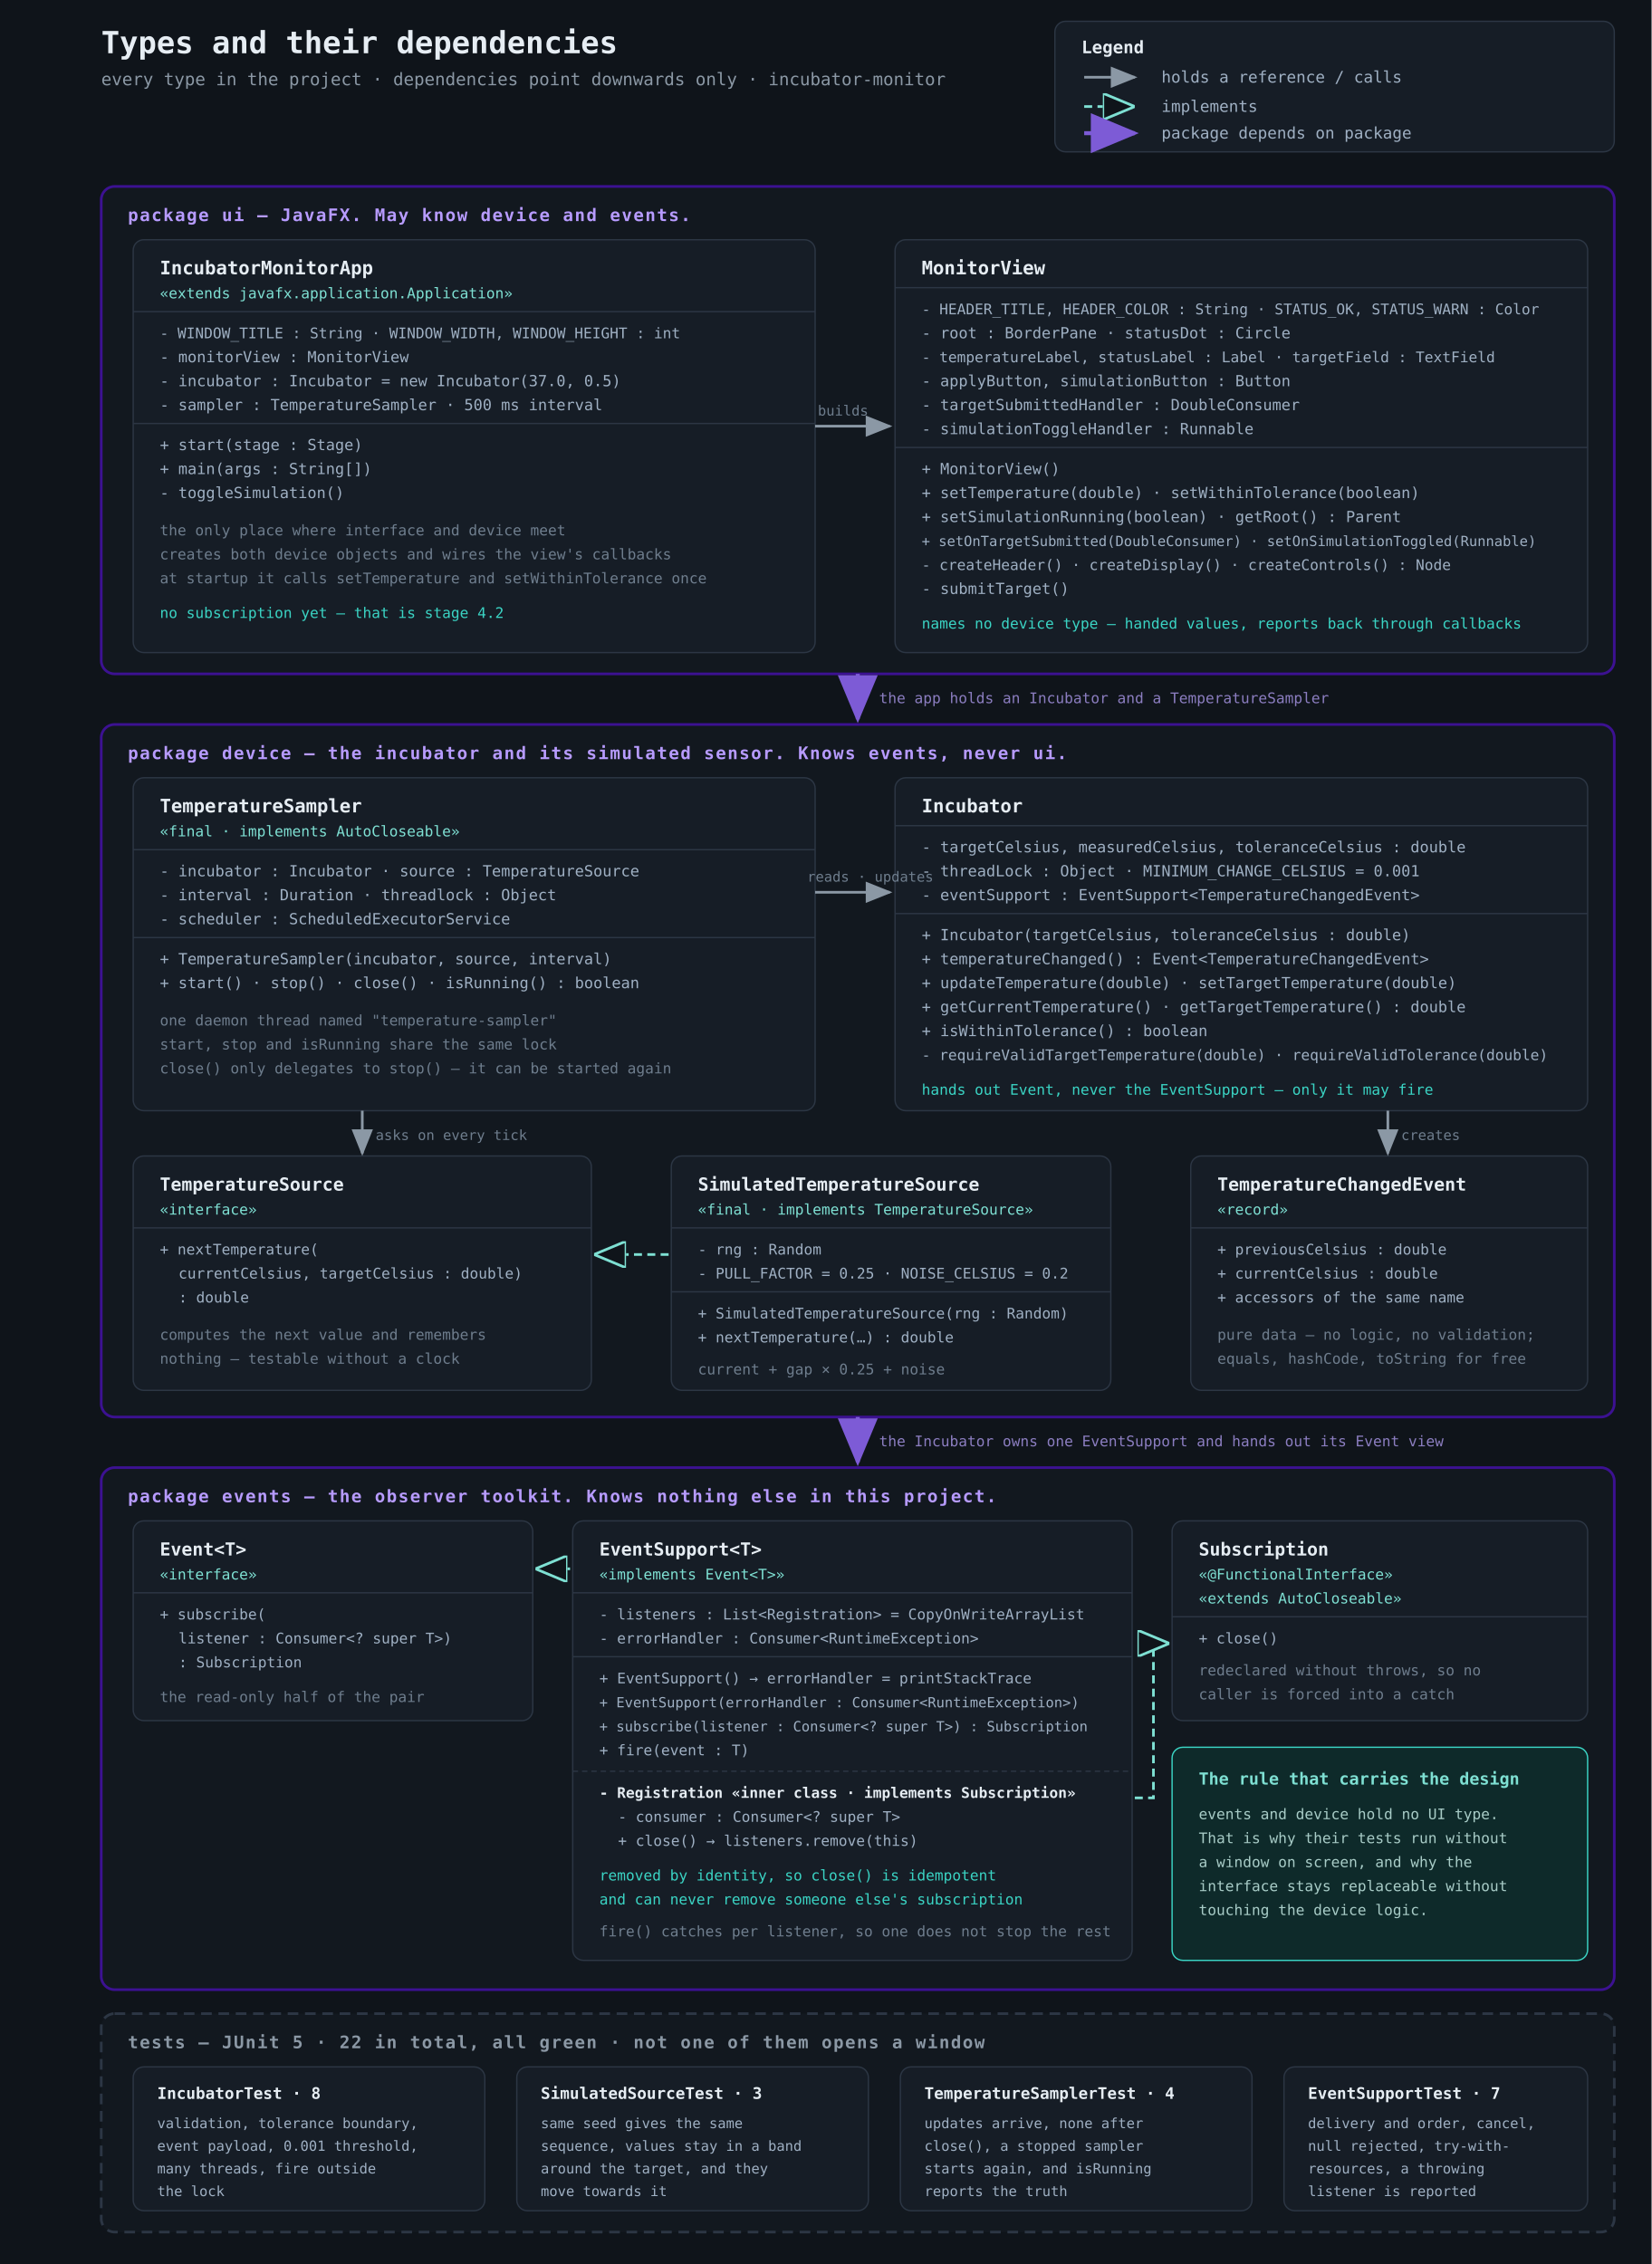
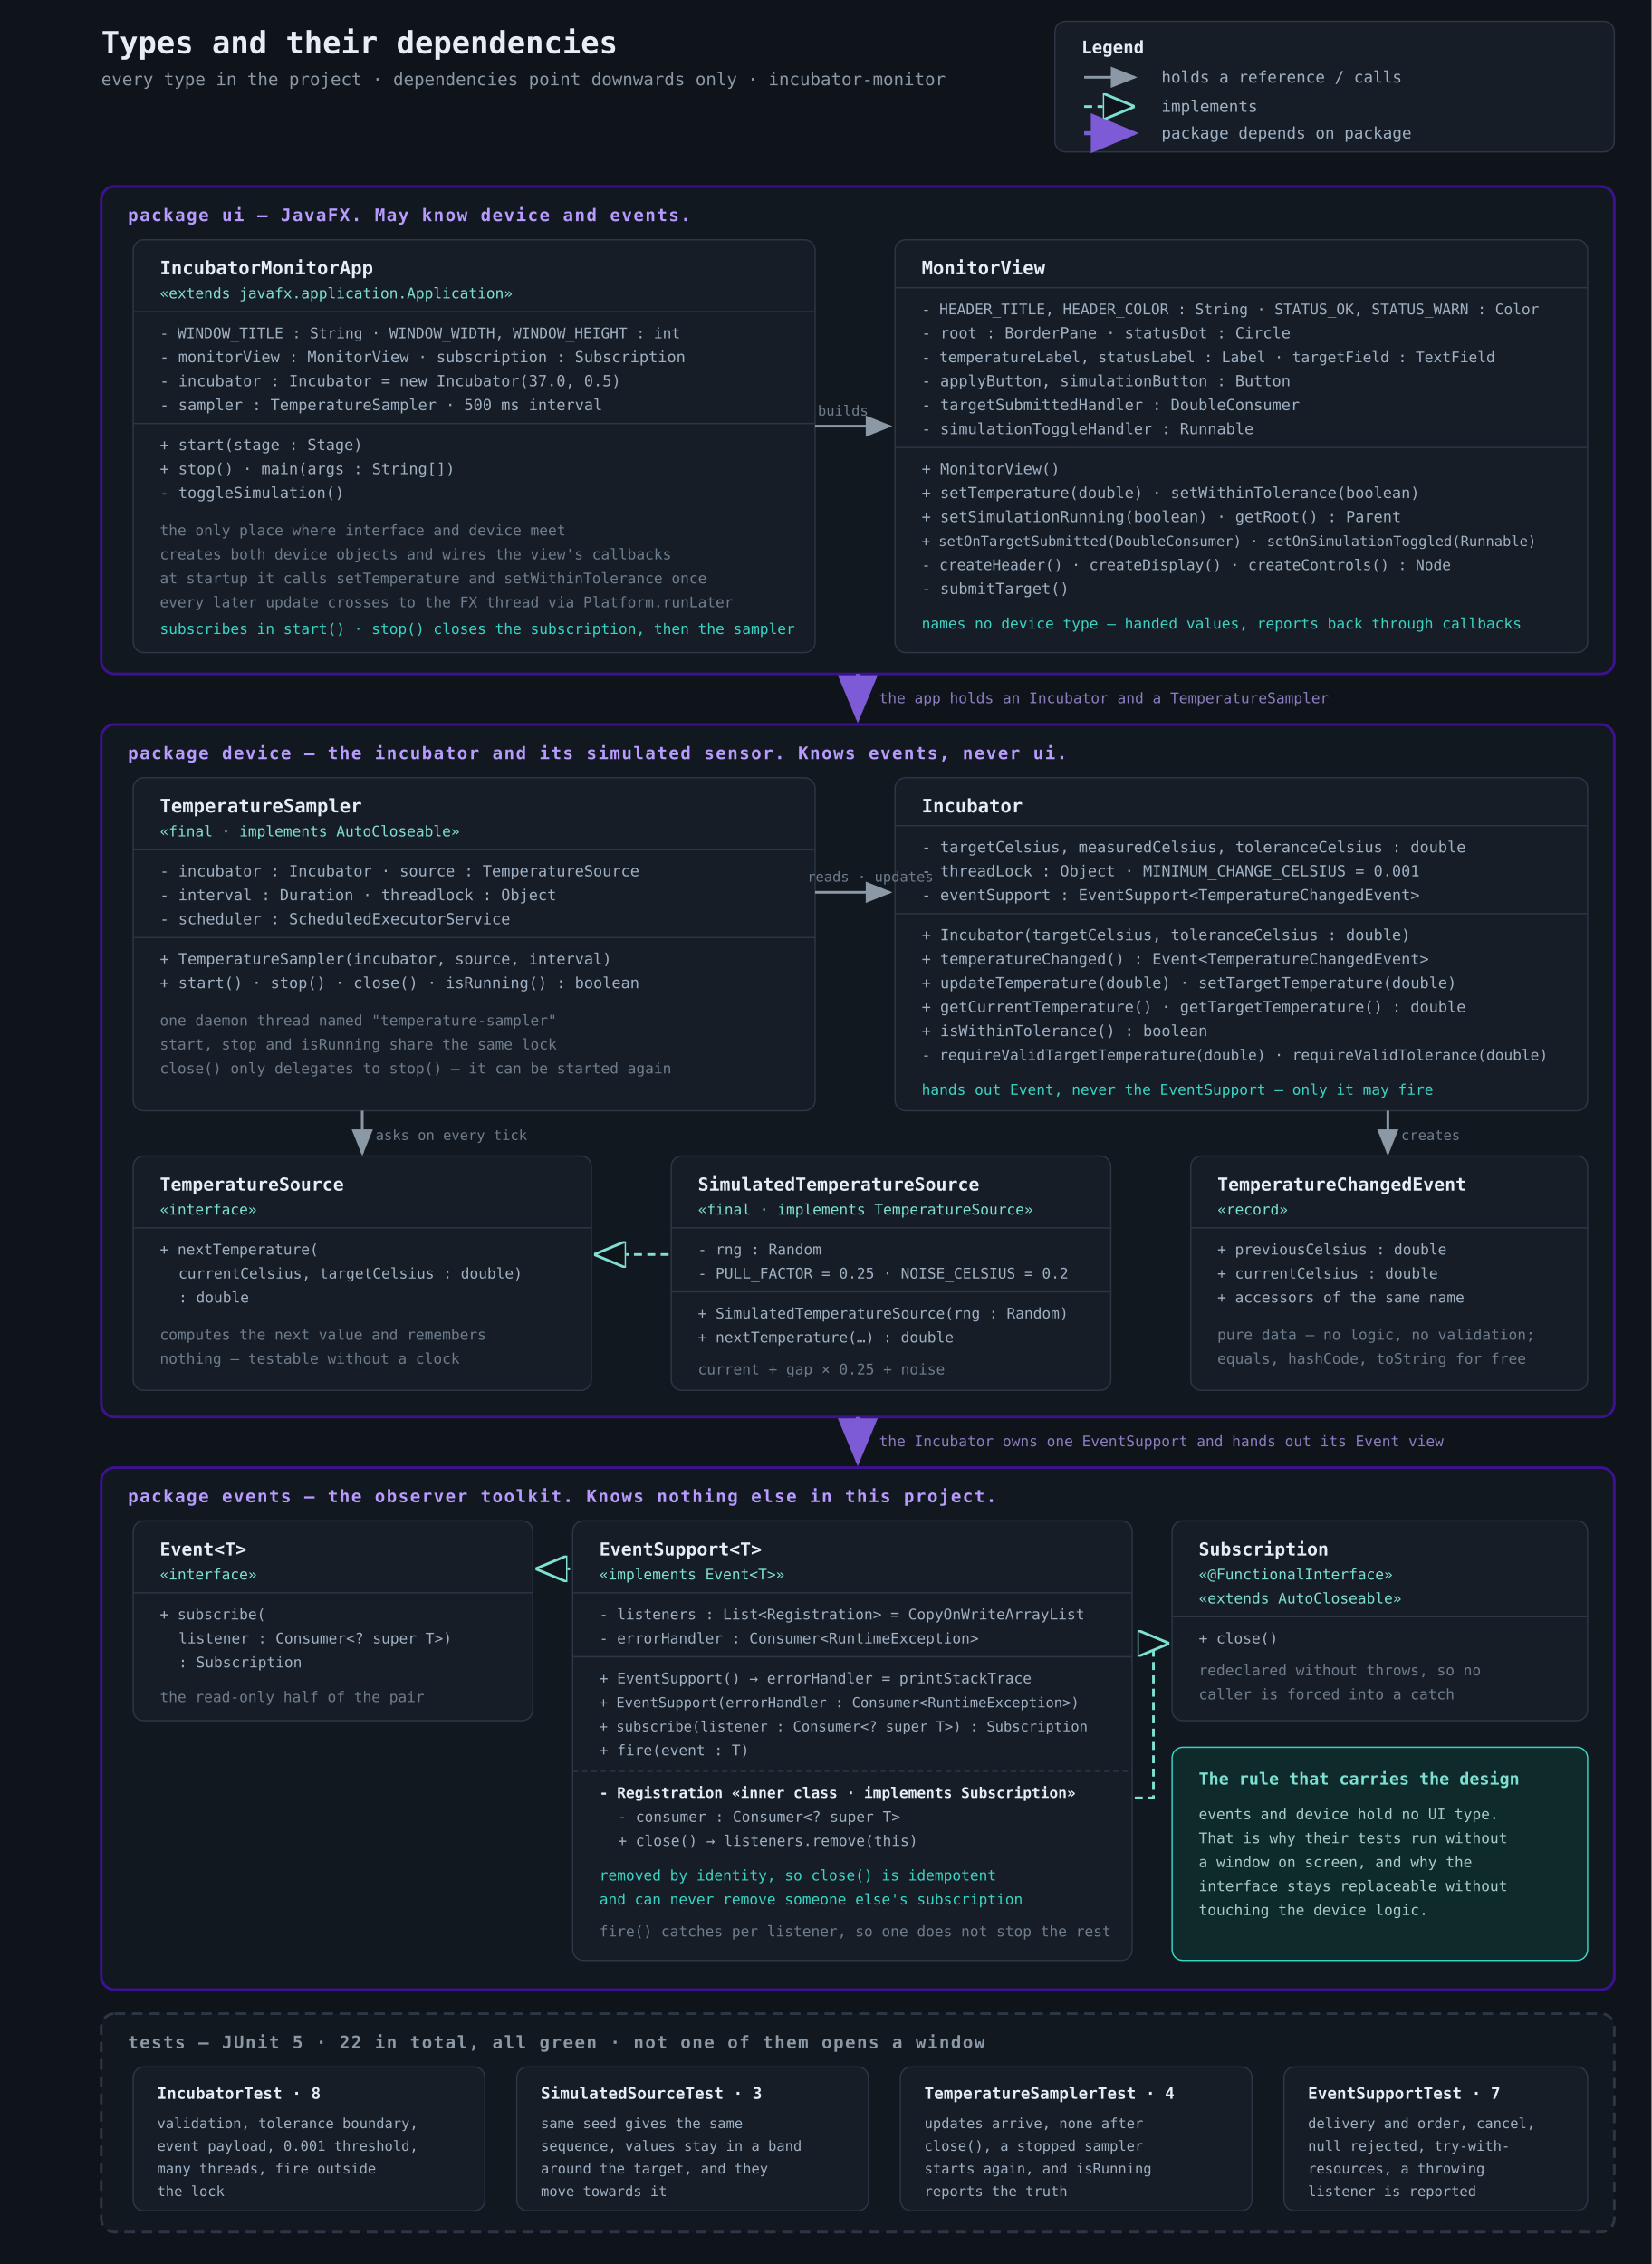
<svg xmlns="http://www.w3.org/2000/svg" width="1240" height="1700" viewBox="0 0 1240 1700" font-family="ui-monospace,SFMono-Regular,Menlo,Consolas,monospace">
  <defs>
    <marker id="solid" markerWidth="10" markerHeight="8" refX="9" refY="4" orient="auto">
      <path d="M0,0 L10,4 L0,8 z" fill="#8b98a5" />
    </marker>
    <marker id="hollow" markerWidth="12" markerHeight="10" refX="11" refY="5" orient="auto">
      <path d="M0,0 L12,5 L0,10 z" fill="#0f141a" stroke="#7ee0d3" />
    </marker>
    <marker id="violet" markerWidth="12" markerHeight="10" refX="11" refY="5" orient="auto">
      <path d="M0,0 L12,5 L0,10 z" fill="#7d5bd6" />
    </marker>
  </defs>
  <rect width="1240" height="1700" fill="#0f141a" />
  <text x="76" y="40" fill="#e6edf3" font-size="23" font-weight="bold">Types and their dependencies</text>
  <text x="76" y="64" fill="#8b98a5" font-size="13">every type in the project · dependencies point downwards only · incubator-monitor</text>
  <rect x="792" y="16" width="420" height="98" rx="8" fill="#161d26" stroke="#2c3644" />
  <text x="812" y="40" fill="#e6edf3" font-size="13" font-weight="bold">Legend</text>
  <line x1="814" y1="58" x2="852" y2="58" stroke="#8b98a5" stroke-width="2" marker-end="url(#solid)" />
  <text x="872" y="62" fill="#9fb0c3" font-size="12">holds a reference / calls</text>
  <line x1="814" y1="80" x2="850" y2="80" stroke="#7ee0d3" stroke-width="2" stroke-dasharray="6 4" marker-end="url(#hollow)" />
  <text x="872" y="84" fill="#9fb0c3" font-size="12">implements</text>
  <line x1="814" y1="100" x2="852" y2="100" stroke="#7d5bd6" stroke-width="3" marker-end="url(#violet)" />
  <text x="872" y="104" fill="#9fb0c3" font-size="12">package depends on package</text>
  <rect x="76" y="140" width="1136" height="366" rx="10" fill="#12181f" stroke="#3c1192" stroke-width="2" />
  <text x="96" y="166" fill="#b79bff" font-size="13" font-weight="bold" letter-spacing="1">package ui — JavaFX. May know device and events.</text>
  <rect x="100" y="180" width="512" height="310" rx="8" fill="#161d26" stroke="#2c3644" />
  <text x="120" y="206" fill="#e6edf3" font-size="14" font-weight="bold">IncubatorMonitorApp</text>
  <text x="120" y="224" fill="#7ee0d3" font-size="11">«extends javafx.application.Application»</text>
  <line x1="100" y1="234" x2="612" y2="234" stroke="#2c3644" />
  <text x="120" y="254" fill="#9fb0c3" font-size="11">- WINDOW_TITLE : String · WINDOW_WIDTH, WINDOW_HEIGHT : int</text>
-   <text x="120" y="272" fill="#9fb0c3" font-size="11.5">- monitorView : MonitorView</text>
+   <text x="120" y="272" fill="#9fb0c3" font-size="11.5">- monitorView : MonitorView · subscription : Subscription</text>
  <text x="120" y="290" fill="#9fb0c3" font-size="11.5">- incubator : Incubator = new Incubator(37.0, 0.5)</text>
  <text x="120" y="308" fill="#9fb0c3" font-size="11.5">- sampler : TemperatureSampler · 500 ms interval</text>
  <line x1="100" y1="318" x2="612" y2="318" stroke="#2c3644" />
  <text x="120" y="338" fill="#9fb0c3" font-size="11.5">+ start(stage : Stage)</text>
-   <text x="120" y="356" fill="#9fb0c3" font-size="11.5">+ main(args : String[])</text>
+   <text x="120" y="356" fill="#9fb0c3" font-size="11.5">+ stop() · main(args : String[])</text>
  <text x="120" y="374" fill="#9fb0c3" font-size="11.5">- toggleSimulation()</text>
  <text x="120" y="402" fill="#6e7d8d" font-size="11">the only place where interface and device meet</text>
  <text x="120" y="420" fill="#6e7d8d" font-size="11">creates both device objects and wires the view's callbacks</text>
  <text x="120" y="438" fill="#6e7d8d" font-size="11">at startup it calls setTemperature and setWithinTolerance once</text>
-   <text x="120" y="464" fill="#3ad4c4" font-size="11">no subscription yet — that is stage 4.2</text>
+   <text x="120" y="456" fill="#6e7d8d" font-size="11">every later update crosses to the FX thread via Platform.runLater</text>
+   <text x="120" y="476" fill="#3ad4c4" font-size="11">subscribes in start() · stop() closes the subscription, then the sampler</text>
  <rect x="672" y="180" width="520" height="310" rx="8" fill="#161d26" stroke="#2c3644" />
  <text x="692" y="206" fill="#e6edf3" font-size="14" font-weight="bold">MonitorView</text>
  <line x1="672" y1="216" x2="1192" y2="216" stroke="#2c3644" />
  <text x="692" y="236" fill="#9fb0c3" font-size="11">- HEADER_TITLE, HEADER_COLOR : String · STATUS_OK, STATUS_WARN : Color</text>
  <text x="692" y="254" fill="#9fb0c3" font-size="11.5">- root : BorderPane · statusDot : Circle</text>
  <text x="692" y="272" fill="#9fb0c3" font-size="11">- temperatureLabel, statusLabel : Label · targetField : TextField</text>
  <text x="692" y="290" fill="#9fb0c3" font-size="11.5">- applyButton, simulationButton : Button</text>
  <text x="692" y="308" fill="#9fb0c3" font-size="11.5">- targetSubmittedHandler : DoubleConsumer</text>
  <text x="692" y="326" fill="#9fb0c3" font-size="11.5">- simulationToggleHandler : Runnable</text>
  <line x1="672" y1="336" x2="1192" y2="336" stroke="#2c3644" />
  <text x="692" y="356" fill="#9fb0c3" font-size="11.5">+ MonitorView()</text>
  <text x="692" y="374" fill="#9fb0c3" font-size="11.5">+ setTemperature(double) · setWithinTolerance(boolean)</text>
  <text x="692" y="392" fill="#9fb0c3" font-size="11.5">+ setSimulationRunning(boolean) · getRoot() : Parent</text>
  <text x="692" y="410" fill="#9fb0c3" font-size="10.5">+ setOnTargetSubmitted(DoubleConsumer) · setOnSimulationToggled(Runnable)</text>
  <text x="692" y="428" fill="#9fb0c3" font-size="11">- createHeader() · createDisplay() · createControls() : Node</text>
  <text x="692" y="446" fill="#9fb0c3" font-size="11.5">- submitTarget()</text>
  <text x="692" y="472" fill="#3ad4c4" font-size="11">names no device type — handed values, reports back through callbacks</text>
  <line x1="612" y1="320" x2="668" y2="320" stroke="#8b98a5" stroke-width="2" marker-end="url(#solid)" />
  <text x="614" y="312" fill="#6e7d8d" font-size="10.5">builds</text>
  <line x1="644" y1="506" x2="644" y2="540" stroke="#7d5bd6" stroke-width="3" marker-end="url(#violet)" />
  <text x="660" y="528" fill="#8b7dc0" font-size="11">the app holds an Incubator and a TemperatureSampler</text>
  <rect x="76" y="544" width="1136" height="520" rx="10" fill="#12181f" stroke="#3c1192" stroke-width="2" />
  <text x="96" y="570" fill="#b79bff" font-size="13" font-weight="bold" letter-spacing="1">package device — the incubator and its simulated sensor. Knows events, never ui.</text>
  <rect x="100" y="584" width="512" height="250" rx="8" fill="#161d26" stroke="#2c3644" />
  <text x="120" y="610" fill="#e6edf3" font-size="14" font-weight="bold">TemperatureSampler</text>
  <text x="120" y="628" fill="#7ee0d3" font-size="11">«final · implements AutoCloseable»</text>
  <line x1="100" y1="638" x2="612" y2="638" stroke="#2c3644" />
  <text x="120" y="658" fill="#9fb0c3" font-size="11.5">- incubator : Incubator · source : TemperatureSource</text>
  <text x="120" y="676" fill="#9fb0c3" font-size="11.5">- interval : Duration · threadlock : Object</text>
  <text x="120" y="694" fill="#9fb0c3" font-size="11.5">- scheduler : ScheduledExecutorService</text>
  <line x1="100" y1="704" x2="612" y2="704" stroke="#2c3644" />
  <text x="120" y="724" fill="#9fb0c3" font-size="11.5">+ TemperatureSampler(incubator, source, interval)</text>
  <text x="120" y="742" fill="#9fb0c3" font-size="11.5">+ start() · stop() · close() · isRunning() : boolean</text>
  <text x="120" y="770" fill="#6e7d8d" font-size="11">one daemon thread named "temperature-sampler"</text>
  <text x="120" y="788" fill="#6e7d8d" font-size="11">start, stop and isRunning share the same lock</text>
  <text x="120" y="806" fill="#6e7d8d" font-size="11">close() only delegates to stop() — it can be started again</text>
  <rect x="672" y="584" width="520" height="250" rx="8" fill="#161d26" stroke="#2c3644" />
  <text x="692" y="610" fill="#e6edf3" font-size="14" font-weight="bold">Incubator</text>
  <line x1="672" y1="620" x2="1192" y2="620" stroke="#2c3644" />
  <text x="692" y="640" fill="#9fb0c3" font-size="11.5">- targetCelsius, measuredCelsius, toleranceCelsius : double</text>
  <text x="692" y="658" fill="#9fb0c3" font-size="11.5">- threadLock : Object · MINIMUM_CHANGE_CELSIUS = 0.001</text>
  <text x="692" y="676" fill="#9fb0c3" font-size="11.5">- eventSupport : EventSupport&lt;TemperatureChangedEvent&gt;</text>
  <line x1="672" y1="686" x2="1192" y2="686" stroke="#2c3644" />
  <text x="692" y="706" fill="#9fb0c3" font-size="11.5">+ Incubator(targetCelsius, toleranceCelsius : double)</text>
  <text x="692" y="724" fill="#9fb0c3" font-size="11.5">+ temperatureChanged() : Event&lt;TemperatureChangedEvent&gt;</text>
  <text x="692" y="742" fill="#9fb0c3" font-size="11.5">+ updateTemperature(double) · setTargetTemperature(double)</text>
  <text x="692" y="760" fill="#9fb0c3" font-size="11.5">+ getCurrentTemperature() · getTargetTemperature() : double</text>
  <text x="692" y="778" fill="#9fb0c3" font-size="11.5">+ isWithinTolerance() : boolean</text>
  <text x="692" y="796" fill="#9fb0c3" font-size="11">- requireValidTargetTemperature(double) · requireValidTolerance(double)</text>
  <text x="692" y="822" fill="#3ad4c4" font-size="11">hands out Event, never the EventSupport — only it may fire</text>
  <line x1="612" y1="670" x2="668" y2="670" stroke="#8b98a5" stroke-width="2" marker-end="url(#solid)" />
  <text x="606" y="662" fill="#6e7d8d" font-size="10.5">reads · updates</text>
  <rect x="100" y="868" width="344" height="176" rx="8" fill="#161d26" stroke="#2c3644" />
  <text x="120" y="894" fill="#e6edf3" font-size="13.5" font-weight="bold">TemperatureSource</text>
  <text x="120" y="912" fill="#7ee0d3" font-size="11">«interface»</text>
  <line x1="100" y1="922" x2="444" y2="922" stroke="#2c3644" />
  <text x="120" y="942" fill="#9fb0c3" font-size="11">+ nextTemperature(</text>
  <text x="134" y="960" fill="#9fb0c3" font-size="11">currentCelsius, targetCelsius : double)</text>
  <text x="134" y="978" fill="#9fb0c3" font-size="11">: double</text>
  <text x="120" y="1006" fill="#6e7d8d" font-size="11">computes the next value and remembers</text>
  <text x="120" y="1024" fill="#6e7d8d" font-size="11">nothing — testable without a clock</text>
  <line x1="272" y1="834" x2="272" y2="866" stroke="#8b98a5" stroke-width="2" marker-end="url(#solid)" />
  <text x="282" y="856" fill="#6e7d8d" font-size="10.5">asks on every tick</text>
  <rect x="504" y="868" width="330" height="176" rx="8" fill="#161d26" stroke="#2c3644" />
  <text x="524" y="894" fill="#e6edf3" font-size="13.5" font-weight="bold">SimulatedTemperatureSource</text>
  <text x="524" y="912" fill="#7ee0d3" font-size="11">«final · implements TemperatureSource»</text>
  <line x1="504" y1="922" x2="834" y2="922" stroke="#2c3644" />
  <text x="524" y="942" fill="#9fb0c3" font-size="11">- rng : Random</text>
  <text x="524" y="960" fill="#9fb0c3" font-size="11">- PULL_FACTOR = 0.25 · NOISE_CELSIUS = 0.2</text>
  <line x1="504" y1="970" x2="834" y2="970" stroke="#2c3644" />
  <text x="524" y="990" fill="#9fb0c3" font-size="11">+ SimulatedTemperatureSource(rng : Random)</text>
  <text x="524" y="1008" fill="#9fb0c3" font-size="11">+ nextTemperature(…) : double</text>
  <text x="524" y="1032" fill="#6e7d8d" font-size="11">current + gap × 0.25 + noise</text>
  <line x1="502" y1="942" x2="448" y2="942" stroke="#7ee0d3" stroke-width="2" stroke-dasharray="6 4" marker-end="url(#hollow)" />
  <rect x="894" y="868" width="298" height="176" rx="8" fill="#161d26" stroke="#2c3644" />
  <text x="914" y="894" fill="#e6edf3" font-size="13.5" font-weight="bold">TemperatureChangedEvent</text>
  <text x="914" y="912" fill="#7ee0d3" font-size="11">«record»</text>
  <line x1="894" y1="922" x2="1192" y2="922" stroke="#2c3644" />
  <text x="914" y="942" fill="#9fb0c3" font-size="11">+ previousCelsius : double</text>
  <text x="914" y="960" fill="#9fb0c3" font-size="11">+ currentCelsius : double</text>
  <text x="914" y="978" fill="#9fb0c3" font-size="11">+ accessors of the same name</text>
  <text x="914" y="1006" fill="#6e7d8d" font-size="11">pure data — no logic, no validation;</text>
  <text x="914" y="1024" fill="#6e7d8d" font-size="11">equals, hashCode, toString for free</text>
  <line x1="1042" y1="834" x2="1042" y2="866" stroke="#8b98a5" stroke-width="2" marker-end="url(#solid)" />
  <text x="1052" y="856" fill="#6e7d8d" font-size="10.5">creates</text>
  <line x1="644" y1="1064" x2="644" y2="1098" stroke="#7d5bd6" stroke-width="3" marker-end="url(#violet)" />
  <text x="660" y="1086" fill="#8b7dc0" font-size="11">the Incubator owns one EventSupport and hands out its Event view</text>
  <rect x="76" y="1102" width="1136" height="392" rx="10" fill="#12181f" stroke="#3c1192" stroke-width="2" />
  <text x="96" y="1128" fill="#b79bff" font-size="13" font-weight="bold" letter-spacing="1">package events — the observer toolkit. Knows nothing else in this project.</text>
  <rect x="100" y="1142" width="300" height="150" rx="8" fill="#161d26" stroke="#2c3644" />
  <text x="120" y="1168" fill="#e6edf3" font-size="13.5" font-weight="bold">Event&lt;T&gt;</text>
  <text x="120" y="1186" fill="#7ee0d3" font-size="11">«interface»</text>
  <line x1="100" y1="1196" x2="400" y2="1196" stroke="#2c3644" />
  <text x="120" y="1216" fill="#9fb0c3" font-size="11">+ subscribe(</text>
  <text x="134" y="1234" fill="#9fb0c3" font-size="11">listener : Consumer&lt;? super T&gt;)</text>
  <text x="134" y="1252" fill="#9fb0c3" font-size="11">: Subscription</text>
  <text x="120" y="1278" fill="#6e7d8d" font-size="11">the read-only half of the pair</text>
  <rect x="430" y="1142" width="420" height="330" rx="8" fill="#161d26" stroke="#2c3644" />
  <text x="450" y="1168" fill="#e6edf3" font-size="13.5" font-weight="bold">EventSupport&lt;T&gt;</text>
  <text x="450" y="1186" fill="#7ee0d3" font-size="11">«implements Event&lt;T&gt;»</text>
  <line x1="430" y1="1196" x2="850" y2="1196" stroke="#2c3644" />
  <text x="450" y="1216" fill="#9fb0c3" font-size="11">- listeners : List&lt;Registration&gt; = CopyOnWriteArrayList</text>
  <text x="450" y="1234" fill="#9fb0c3" font-size="11">- errorHandler : Consumer&lt;RuntimeException&gt;</text>
  <line x1="430" y1="1244" x2="850" y2="1244" stroke="#2c3644" />
  <text x="450" y="1264" fill="#9fb0c3" font-size="11">+ EventSupport()  → errorHandler = printStackTrace</text>
  <text x="450" y="1282" fill="#9fb0c3" font-size="10.5">+ EventSupport(errorHandler : Consumer&lt;RuntimeException&gt;)</text>
  <text x="450" y="1300" fill="#9fb0c3" font-size="10.5">+ subscribe(listener : Consumer&lt;? super T&gt;) : Subscription</text>
  <text x="450" y="1318" fill="#9fb0c3" font-size="11">+ fire(event : T)</text>
  <line x1="430" y1="1330" x2="850" y2="1330" stroke="#2c3644" stroke-dasharray="4 3" />
  <text x="450" y="1350" fill="#e6edf3" font-size="11" font-weight="bold">- Registration «inner class · implements Subscription»</text>
  <text x="464" y="1368" fill="#9fb0c3" font-size="11">- consumer : Consumer&lt;? super T&gt;</text>
  <text x="464" y="1386" fill="#9fb0c3" font-size="11">+ close() → listeners.remove(this)</text>
  <text x="450" y="1412" fill="#3ad4c4" font-size="11">removed by identity, so close() is idempotent</text>
  <text x="450" y="1430" fill="#3ad4c4" font-size="11">and can never remove someone else's subscription</text>
  <text x="450" y="1454" fill="#6e7d8d" font-size="11">fire() catches per listener, so one does not stop the rest</text>
  <line x1="428" y1="1178" x2="404" y2="1178" stroke="#7ee0d3" stroke-width="2" stroke-dasharray="6 4" marker-end="url(#hollow)" />
  <rect x="880" y="1142" width="312" height="150" rx="8" fill="#161d26" stroke="#2c3644" />
  <text x="900" y="1168" fill="#e6edf3" font-size="13.5" font-weight="bold">Subscription</text>
  <text x="900" y="1186" fill="#7ee0d3" font-size="11">«@FunctionalInterface»</text>
  <text x="900" y="1204" fill="#7ee0d3" font-size="11">«extends AutoCloseable»</text>
  <line x1="880" y1="1214" x2="1192" y2="1214" stroke="#2c3644" />
  <text x="900" y="1234" fill="#9fb0c3" font-size="11">+ close()</text>
  <text x="900" y="1258" fill="#6e7d8d" font-size="11">redeclared without throws, so no</text>
  <text x="900" y="1276" fill="#6e7d8d" font-size="11">caller is forced into a catch</text>
  <path d="M852,1350 H866 V1234 H876" fill="none" stroke="#7ee0d3" stroke-width="2" stroke-dasharray="6 4" marker-end="url(#hollow)" />
  <rect x="880" y="1312" width="312" height="160" rx="8" fill="#0e2a2a" stroke="#3ad4c4" />
  <text x="900" y="1340" fill="#7ee0d3" font-size="12.5" font-weight="bold">The rule that carries the design</text>
  <text x="900" y="1366" fill="#a8ccc7" font-size="11">events and device hold no UI type.</text>
  <text x="900" y="1384" fill="#a8ccc7" font-size="11">That is why their tests run without</text>
  <text x="900" y="1402" fill="#a8ccc7" font-size="11">a window on screen, and why the</text>
  <text x="900" y="1420" fill="#a8ccc7" font-size="11">interface stays replaceable without</text>
  <text x="900" y="1438" fill="#a8ccc7" font-size="11">touching the device logic.</text>
  <rect x="76" y="1512" width="1136" height="164" rx="10" fill="#12181f" stroke="#2c3644" stroke-width="2" stroke-dasharray="8 5" />
  <text x="96" y="1538" fill="#8b98a5" font-size="13" font-weight="bold" letter-spacing="1">tests — JUnit 5 · 22 in total, all green · not one of them opens a window</text>
  <rect x="100" y="1552" width="264" height="108" rx="8" fill="#161d26" stroke="#2c3644" />
  <text x="118" y="1576" fill="#e6edf3" font-size="12" font-weight="bold">IncubatorTest · 8</text>
  <text x="118" y="1598" fill="#9fb0c3" font-size="10.5">validation, tolerance boundary,</text>
  <text x="118" y="1615" fill="#9fb0c3" font-size="10.5">event payload, 0.001 threshold,</text>
  <text x="118" y="1632" fill="#9fb0c3" font-size="10.5">many threads, fire outside</text>
  <text x="118" y="1649" fill="#9fb0c3" font-size="10.5">the lock</text>
  <rect x="388" y="1552" width="264" height="108" rx="8" fill="#161d26" stroke="#2c3644" />
  <text x="406" y="1576" fill="#e6edf3" font-size="12" font-weight="bold">SimulatedSourceTest · 3</text>
  <text x="406" y="1598" fill="#9fb0c3" font-size="10.5">same seed gives the same</text>
  <text x="406" y="1615" fill="#9fb0c3" font-size="10.5">sequence, values stay in a band</text>
  <text x="406" y="1632" fill="#9fb0c3" font-size="10.5">around the target, and they</text>
  <text x="406" y="1649" fill="#9fb0c3" font-size="10.5">move towards it</text>
  <rect x="676" y="1552" width="264" height="108" rx="8" fill="#161d26" stroke="#2c3644" />
  <text x="694" y="1576" fill="#e6edf3" font-size="12" font-weight="bold">TemperatureSamplerTest · 4</text>
  <text x="694" y="1598" fill="#9fb0c3" font-size="10.5">updates arrive, none after</text>
  <text x="694" y="1615" fill="#9fb0c3" font-size="10.5">close(), a stopped sampler</text>
  <text x="694" y="1632" fill="#9fb0c3" font-size="10.5">starts again, and isRunning</text>
  <text x="694" y="1649" fill="#9fb0c3" font-size="10.5">reports the truth</text>
  <rect x="964" y="1552" width="228" height="108" rx="8" fill="#161d26" stroke="#2c3644" />
  <text x="982" y="1576" fill="#e6edf3" font-size="12" font-weight="bold">EventSupportTest · 7</text>
  <text x="982" y="1598" fill="#9fb0c3" font-size="10.5">delivery and order, cancel,</text>
  <text x="982" y="1615" fill="#9fb0c3" font-size="10.5">null rejected, try-with-</text>
  <text x="982" y="1632" fill="#9fb0c3" font-size="10.5">resources, a throwing</text>
  <text x="982" y="1649" fill="#9fb0c3" font-size="10.5">listener is reported</text>
</svg>
